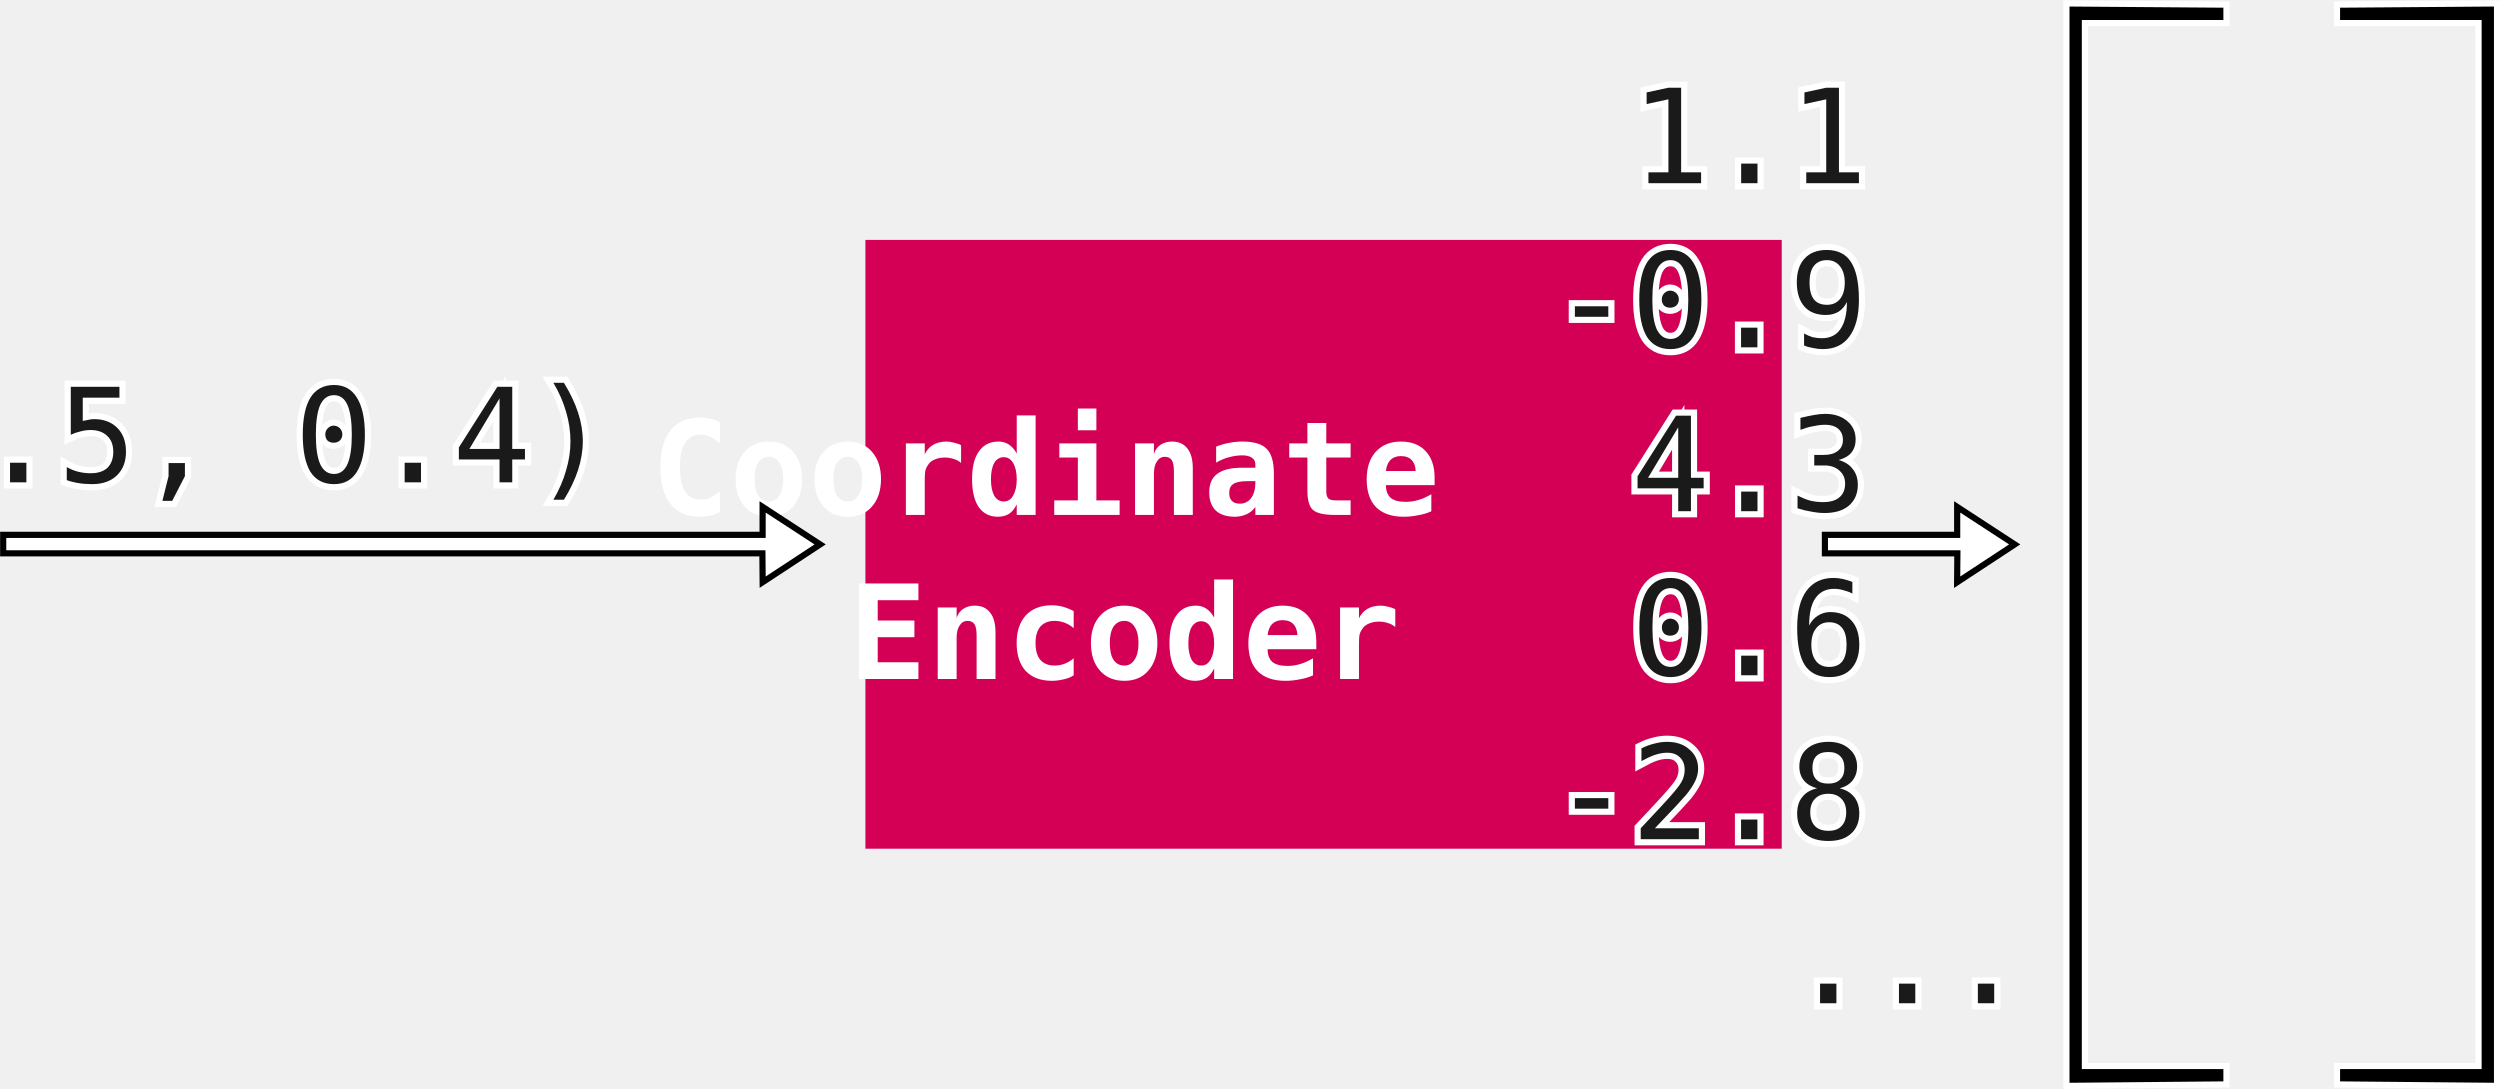
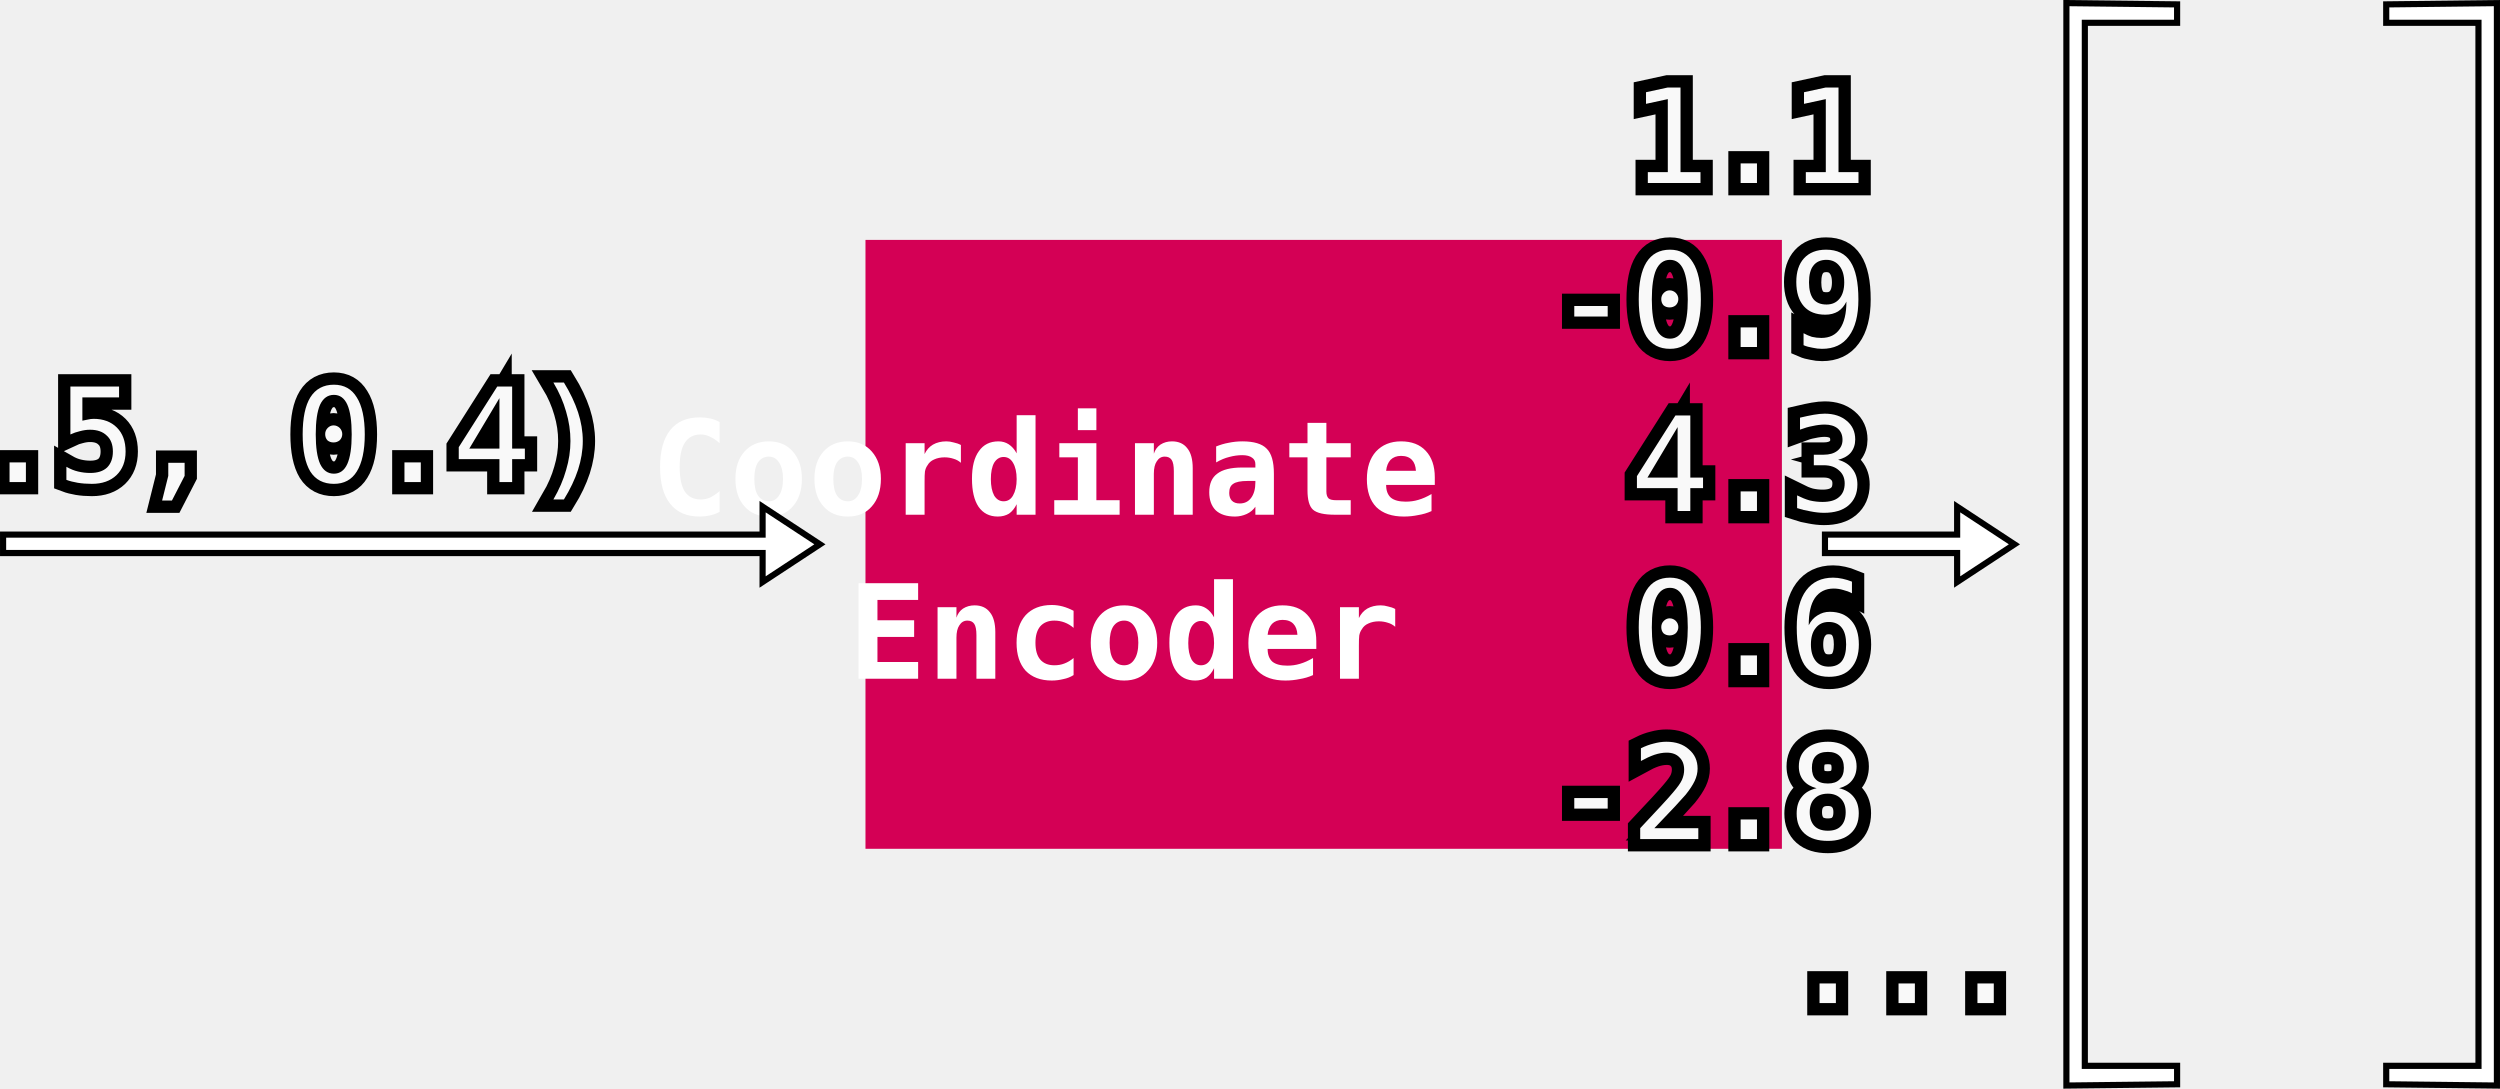
- <svg xmlns="http://www.w3.org/2000/svg" xmlns:xlink="http://www.w3.org/1999/xlink" width="406.48" height="177" viewBox="0 0 107.55 46.83">
-   <g transform="translate(-5.67 -395.4)">
-     <path id="a" fill="#d40055" fill-opacity="1" stroke="none" stroke-linecap="square" stroke-opacity=".8" stroke-width=".26" d="M-75.75 116.15h39.42v26.19h-39.42z" paint-order="markers stroke fill" />
-     <path id="b" fill="#000" stroke="#fff" stroke-dasharray="none" stroke-linecap="square" stroke-opacity="1" stroke-width=".53" d="M95.23 396.26h6.09v-.53l-6.62-.05v46.3l6.62-.06v-.53h-6.09z" paint-order="markers stroke fill" />
-     <use xlink:href="#a" transform="translate(118.65 289.57)" />
-     <text xml:space="preserve" x="62.52" y="417.55" fill="#fff" stroke-linecap="square" stroke-opacity=".8" stroke-width=".26" font-family="Monospace" font-size="5.64" font-weight="700" paint-order="markers stroke fill" style="-inkscape-font-specification:&quot;Monospace, Bold&quot;;font-variant-ligatures:normal;font-variant-caps:normal;font-variant-numeric:normal;font-variant-east-asian:normal;text-align:center" text-anchor="middle">
-       <tspan x="62.52" y="417.55" style="-inkscape-font-specification:&quot;Monospace, Bold&quot;;font-variant-ligatures:normal;font-variant-caps:normal;font-variant-numeric:normal;font-variant-east-asian:normal">Coordinate</tspan>
-       <tspan x="62.52" y="424.61" style="-inkscape-font-specification:&quot;Monospace, Bold&quot;;font-variant-ligatures:normal;font-variant-caps:normal;font-variant-numeric:normal;font-variant-east-asian:normal">Encoder</tspan>
+ <svg xmlns="http://www.w3.org/2000/svg" xmlns:xlink="http://www.w3.org/1999/xlink" width="406.476" height="177.008" viewBox="0 0 107.547 46.833">
+   <g transform="translate(-5.675 -395.408)">
+     <path id="a" fill="#d40055" fill-opacity="1" stroke="none" stroke-linecap="square" stroke-opacity=".798" stroke-width=".265" d="M-75.747 116.155h39.423v26.194h-39.423z" paint-order="markers stroke fill" />
+     <path id="b" fill="#fff" fill-opacity="1" stroke="#000" stroke-dasharray="none" stroke-dashoffset="0" stroke-linecap="square" stroke-linejoin="miter" stroke-miterlimit="4" stroke-opacity="1" stroke-width=".529" d="M95.23 396.257h3.969v-.53l-4.498-.052v46.298l4.498-.052v-.53h-3.97z" opacity="1" paint-order="markers stroke fill" stop-color="#000" stop-opacity="1" style="" vector-effect="none" />
+     <use xlink:href="#a" transform="translate(118.654 289.573)" />
+     <text xml:space="preserve" x="62.525" y="417.551" fill="#fff" stroke-linecap="square" stroke-opacity=".798" stroke-width=".265" font-family="Monospace" font-size="5.644" font-weight="700" paint-order="markers stroke fill" style="Monospace, Bold&quot;;text-align:center" text-anchor="middle">
+       <tspan x="62.525" y="417.551" style="Monospace, Bold&quot;;">Coordinate</tspan>
+       <tspan x="62.525" y="424.607" style="Monospace, Bold&quot;;">Encoder</tspan>
    </text>
-     <path fill="#fff" stroke="#000" stroke-linecap="square" stroke-width=".53" d="m38.61 420.2 2.1-1.38-2.1-1.37v1.09H5.94v.53H38.6Zm51.39 0 2.1-1.38-2.1-1.37v1.09h-5.69v.53h5.7z" paint-order="markers stroke fill" />
-     <text xml:space="preserve" x="23.43" y="416.15" fill="#1a1a1a" stroke="#fff" stroke-linecap="square" stroke-width=".53" font-family="Monospace" font-size="5.64" font-weight="400" paint-order="markers stroke fill" style="line-height:normal;-inkscape-font-specification:&quot;Monospace, Normal&quot;;font-variant-ligatures:normal;font-variant-position:normal;font-variant-caps:normal;font-variant-numeric:normal;font-variant-alternates:normal;font-variant-east-asian:normal;font-feature-settings:normal;font-variation-settings:normal;text-indent:0;text-align:center;text-decoration-line:none;text-decoration-style:solid;text-decoration-color:#000;text-transform:none;text-orientation:mixed;white-space:normal" text-anchor="middle">
-       <tspan x="23.43" y="416.15" style="line-height:normal;-inkscape-font-specification:&quot;Monospace, Normal&quot;;font-variant-ligatures:normal;font-variant-position:normal;font-variant-caps:normal;font-variant-numeric:normal;font-variant-alternates:normal;font-variant-east-asian:normal;font-feature-settings:normal;font-variation-settings:normal;text-indent:0;text-align:center;text-decoration-line:none;text-decoration-style:solid;text-decoration-color:#000;text-transform:none;text-orientation:mixed;white-space:normal">(0.5, 0.4)</tspan>
+     <path fill="#fff" stroke="#000" stroke-linecap="square" stroke-width=".529" d="m38.613 420.2 2.093-1.376-2.093-1.375v1.088H5.94v.529h32.674Zm51.388 0 2.092-1.376-2.092-1.375v1.088h-5.686v.529H90z" paint-order="markers stroke fill" />
+     <text xml:space="preserve" x="23.431" y="416.145" fill="#f9f9f9" stroke="#000" stroke-linecap="square" stroke-width="1.058" font-family="Monospace" font-size="5.644" font-weight="400" paint-order="markers stroke fill" style="text-align:start;" text-anchor="middle">
+       <tspan x="23.431" y="416.145" style="text-align:start;">(0.5, 0.4)</tspan>
    </text>
-     <text xml:space="preserve" x="109.79" y="403.28" fill="#1a1a1a" stroke="#fff" stroke-linecap="square" stroke-width=".53" font-family="Monospace" font-size="5.64" font-weight="400" paint-order="markers stroke fill" style="line-height:normal;-inkscape-font-specification:&quot;Monospace, Normal&quot;;font-variant-ligatures:normal;font-variant-position:normal;font-variant-caps:normal;font-variant-numeric:normal;font-variant-alternates:normal;font-variant-east-asian:normal;font-feature-settings:normal;font-variation-settings:normal;text-indent:0;text-align:end;text-decoration-line:none;text-decoration-style:solid;text-decoration-color:#000;text-transform:none;text-orientation:mixed;white-space:normal" text-anchor="end">
-       <tspan x="109.79" y="403.28" style="line-height:normal;-inkscape-font-specification:&quot;Monospace, Normal&quot;;font-variant-ligatures:normal;font-variant-position:normal;font-variant-caps:normal;font-variant-numeric:normal;font-variant-alternates:normal;font-variant-east-asian:normal;font-feature-settings:normal;font-variation-settings:normal;text-indent:0;text-align:end;text-decoration-line:none;text-decoration-style:solid;text-decoration-color:#000;text-transform:none;text-orientation:mixed;white-space:normal">1.1</tspan>
-       <tspan x="109.79" y="410.34" style="line-height:normal;-inkscape-font-specification:&quot;Monospace, Normal&quot;;font-variant-ligatures:normal;font-variant-position:normal;font-variant-caps:normal;font-variant-numeric:normal;font-variant-alternates:normal;font-variant-east-asian:normal;font-feature-settings:normal;font-variation-settings:normal;text-indent:0;text-align:end;text-decoration-line:none;text-decoration-style:solid;text-decoration-color:#000;text-transform:none;text-orientation:mixed;white-space:normal">-0.9</tspan>
-       <tspan x="109.79" y="417.39" style="line-height:normal;-inkscape-font-specification:&quot;Monospace, Normal&quot;;font-variant-ligatures:normal;font-variant-position:normal;font-variant-caps:normal;font-variant-numeric:normal;font-variant-alternates:normal;font-variant-east-asian:normal;font-feature-settings:normal;font-variation-settings:normal;text-indent:0;text-align:end;text-decoration-line:none;text-decoration-style:solid;text-decoration-color:#000;text-transform:none;text-orientation:mixed;white-space:normal">4.3</tspan>
-       <tspan x="109.79" y="424.45" style="line-height:normal;-inkscape-font-specification:&quot;Monospace, Normal&quot;;font-variant-ligatures:normal;font-variant-position:normal;font-variant-caps:normal;font-variant-numeric:normal;font-variant-alternates:normal;font-variant-east-asian:normal;font-feature-settings:normal;font-variation-settings:normal;text-indent:0;text-align:end;text-decoration-line:none;text-decoration-style:solid;text-decoration-color:#000;text-transform:none;text-orientation:mixed;white-space:normal">0.6</tspan>
-       <tspan x="109.79" y="431.5" style="line-height:normal;-inkscape-font-specification:&quot;Monospace, Normal&quot;;font-variant-ligatures:normal;font-variant-position:normal;font-variant-caps:normal;font-variant-numeric:normal;font-variant-alternates:normal;font-variant-east-asian:normal;font-feature-settings:normal;font-variation-settings:normal;text-indent:0;text-align:end;text-decoration-line:none;text-decoration-style:solid;text-decoration-color:#000;text-transform:none;text-orientation:mixed;white-space:normal">-2.8</tspan>
-       <tspan x="109.79" y="438.56" style="line-height:normal;-inkscape-font-specification:&quot;Monospace, Normal&quot;;font-variant-ligatures:normal;font-variant-position:normal;font-variant-caps:normal;font-variant-numeric:normal;font-variant-alternates:normal;font-variant-east-asian:normal;font-feature-settings:normal;font-variation-settings:normal;text-indent:0;text-align:end;text-decoration-line:none;text-decoration-style:solid;text-decoration-color:#000;text-transform:none;text-orientation:mixed;white-space:normal">...</tspan>
+     <text xml:space="preserve" x="109.786" y="403.28" fill="#f9f9f9" stroke="#000" stroke-linecap="square" stroke-width="1.058" font-family="Monospace" font-size="5.644" font-weight="400" paint-order="markers stroke fill" style="text-align:start;" text-anchor="end">
+       <tspan x="109.786" y="403.28" style="text-align:start;">1.1</tspan>
+       <tspan x="109.786" y="410.336" style="text-align:start;">-0.9</tspan>
+       <tspan x="109.786" y="417.391" style="text-align:start;">4.3</tspan>
+       <tspan x="109.786" y="424.447" style="text-align:start;">0.6</tspan>
+       <tspan x="109.786" y="431.502" style="text-align:start;">-2.8</tspan>
+       <tspan x="109.786" y="438.558" style="text-align:start;">...</tspan>
    </text>
-     <use xlink:href="#b" stroke-width=".53" transform="matrix(-1 0 0 1 207.66 0)" />
+     <use xlink:href="#b" fill="#fff" stroke="#000" stroke-linecap="square" stroke-width=".529" paint-order="markers stroke fill" style="" transform="matrix(-1 0 0 1 207.658 0)" />
  </g>
</svg>
